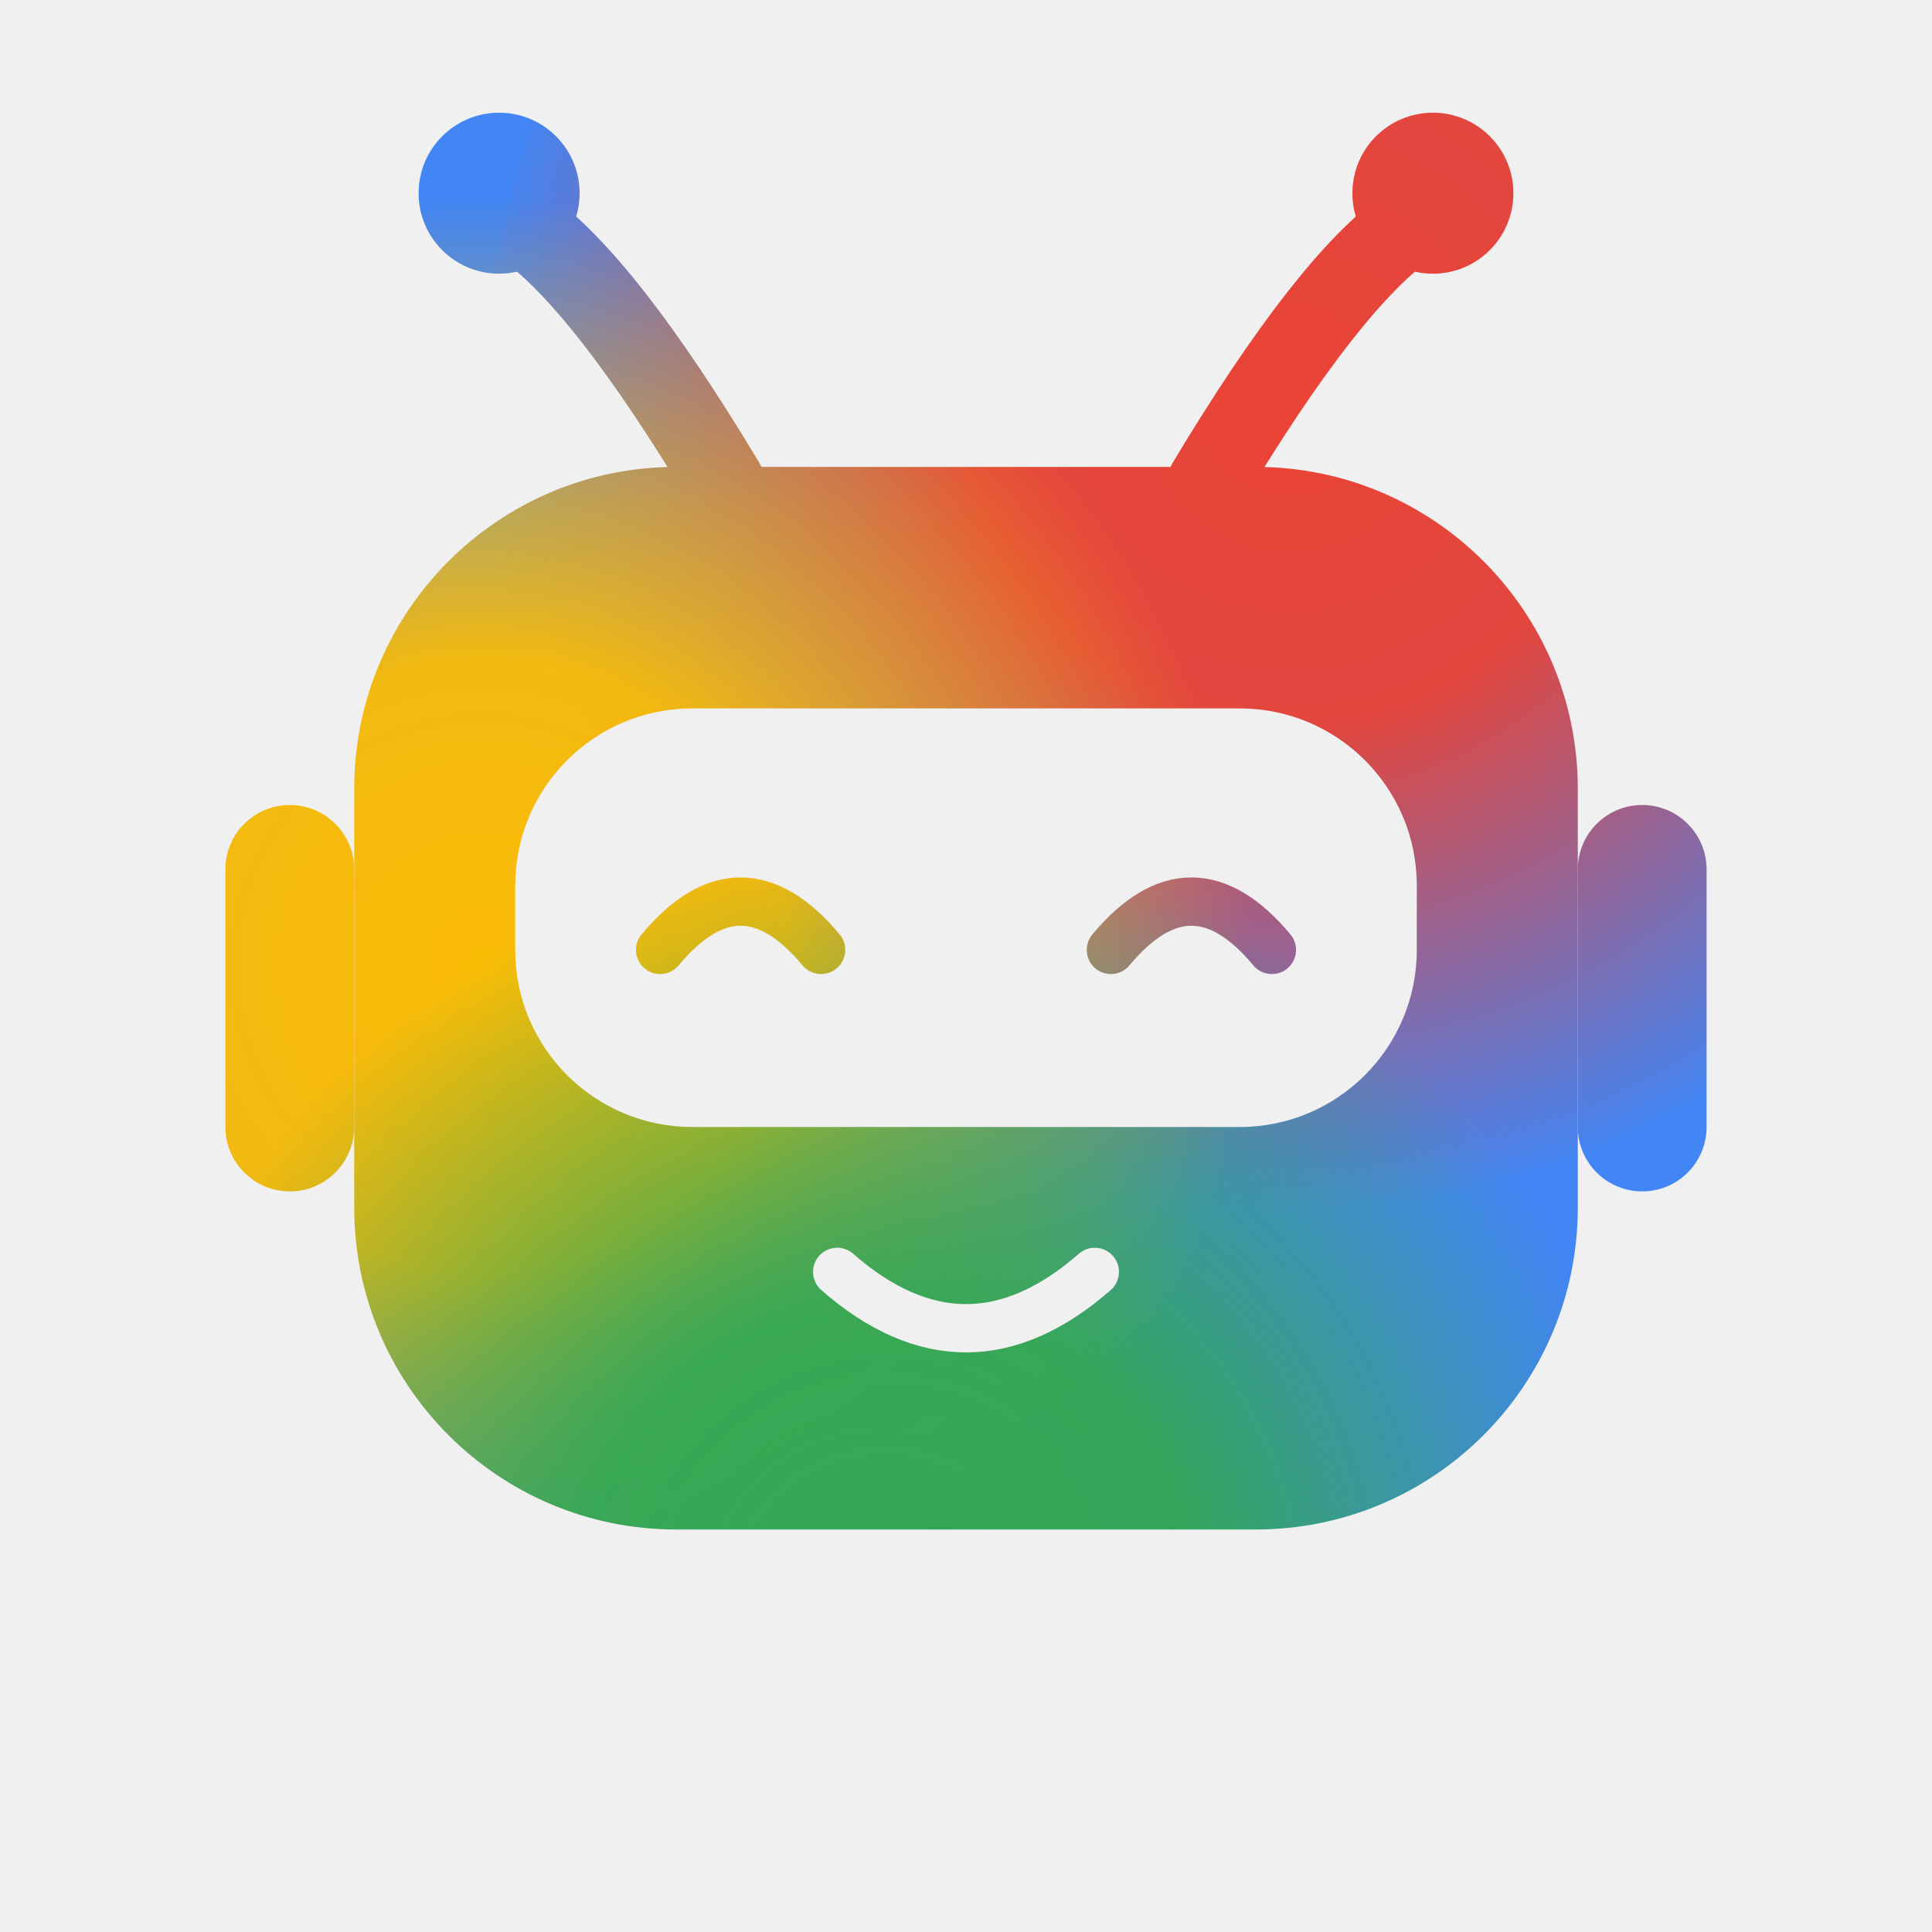
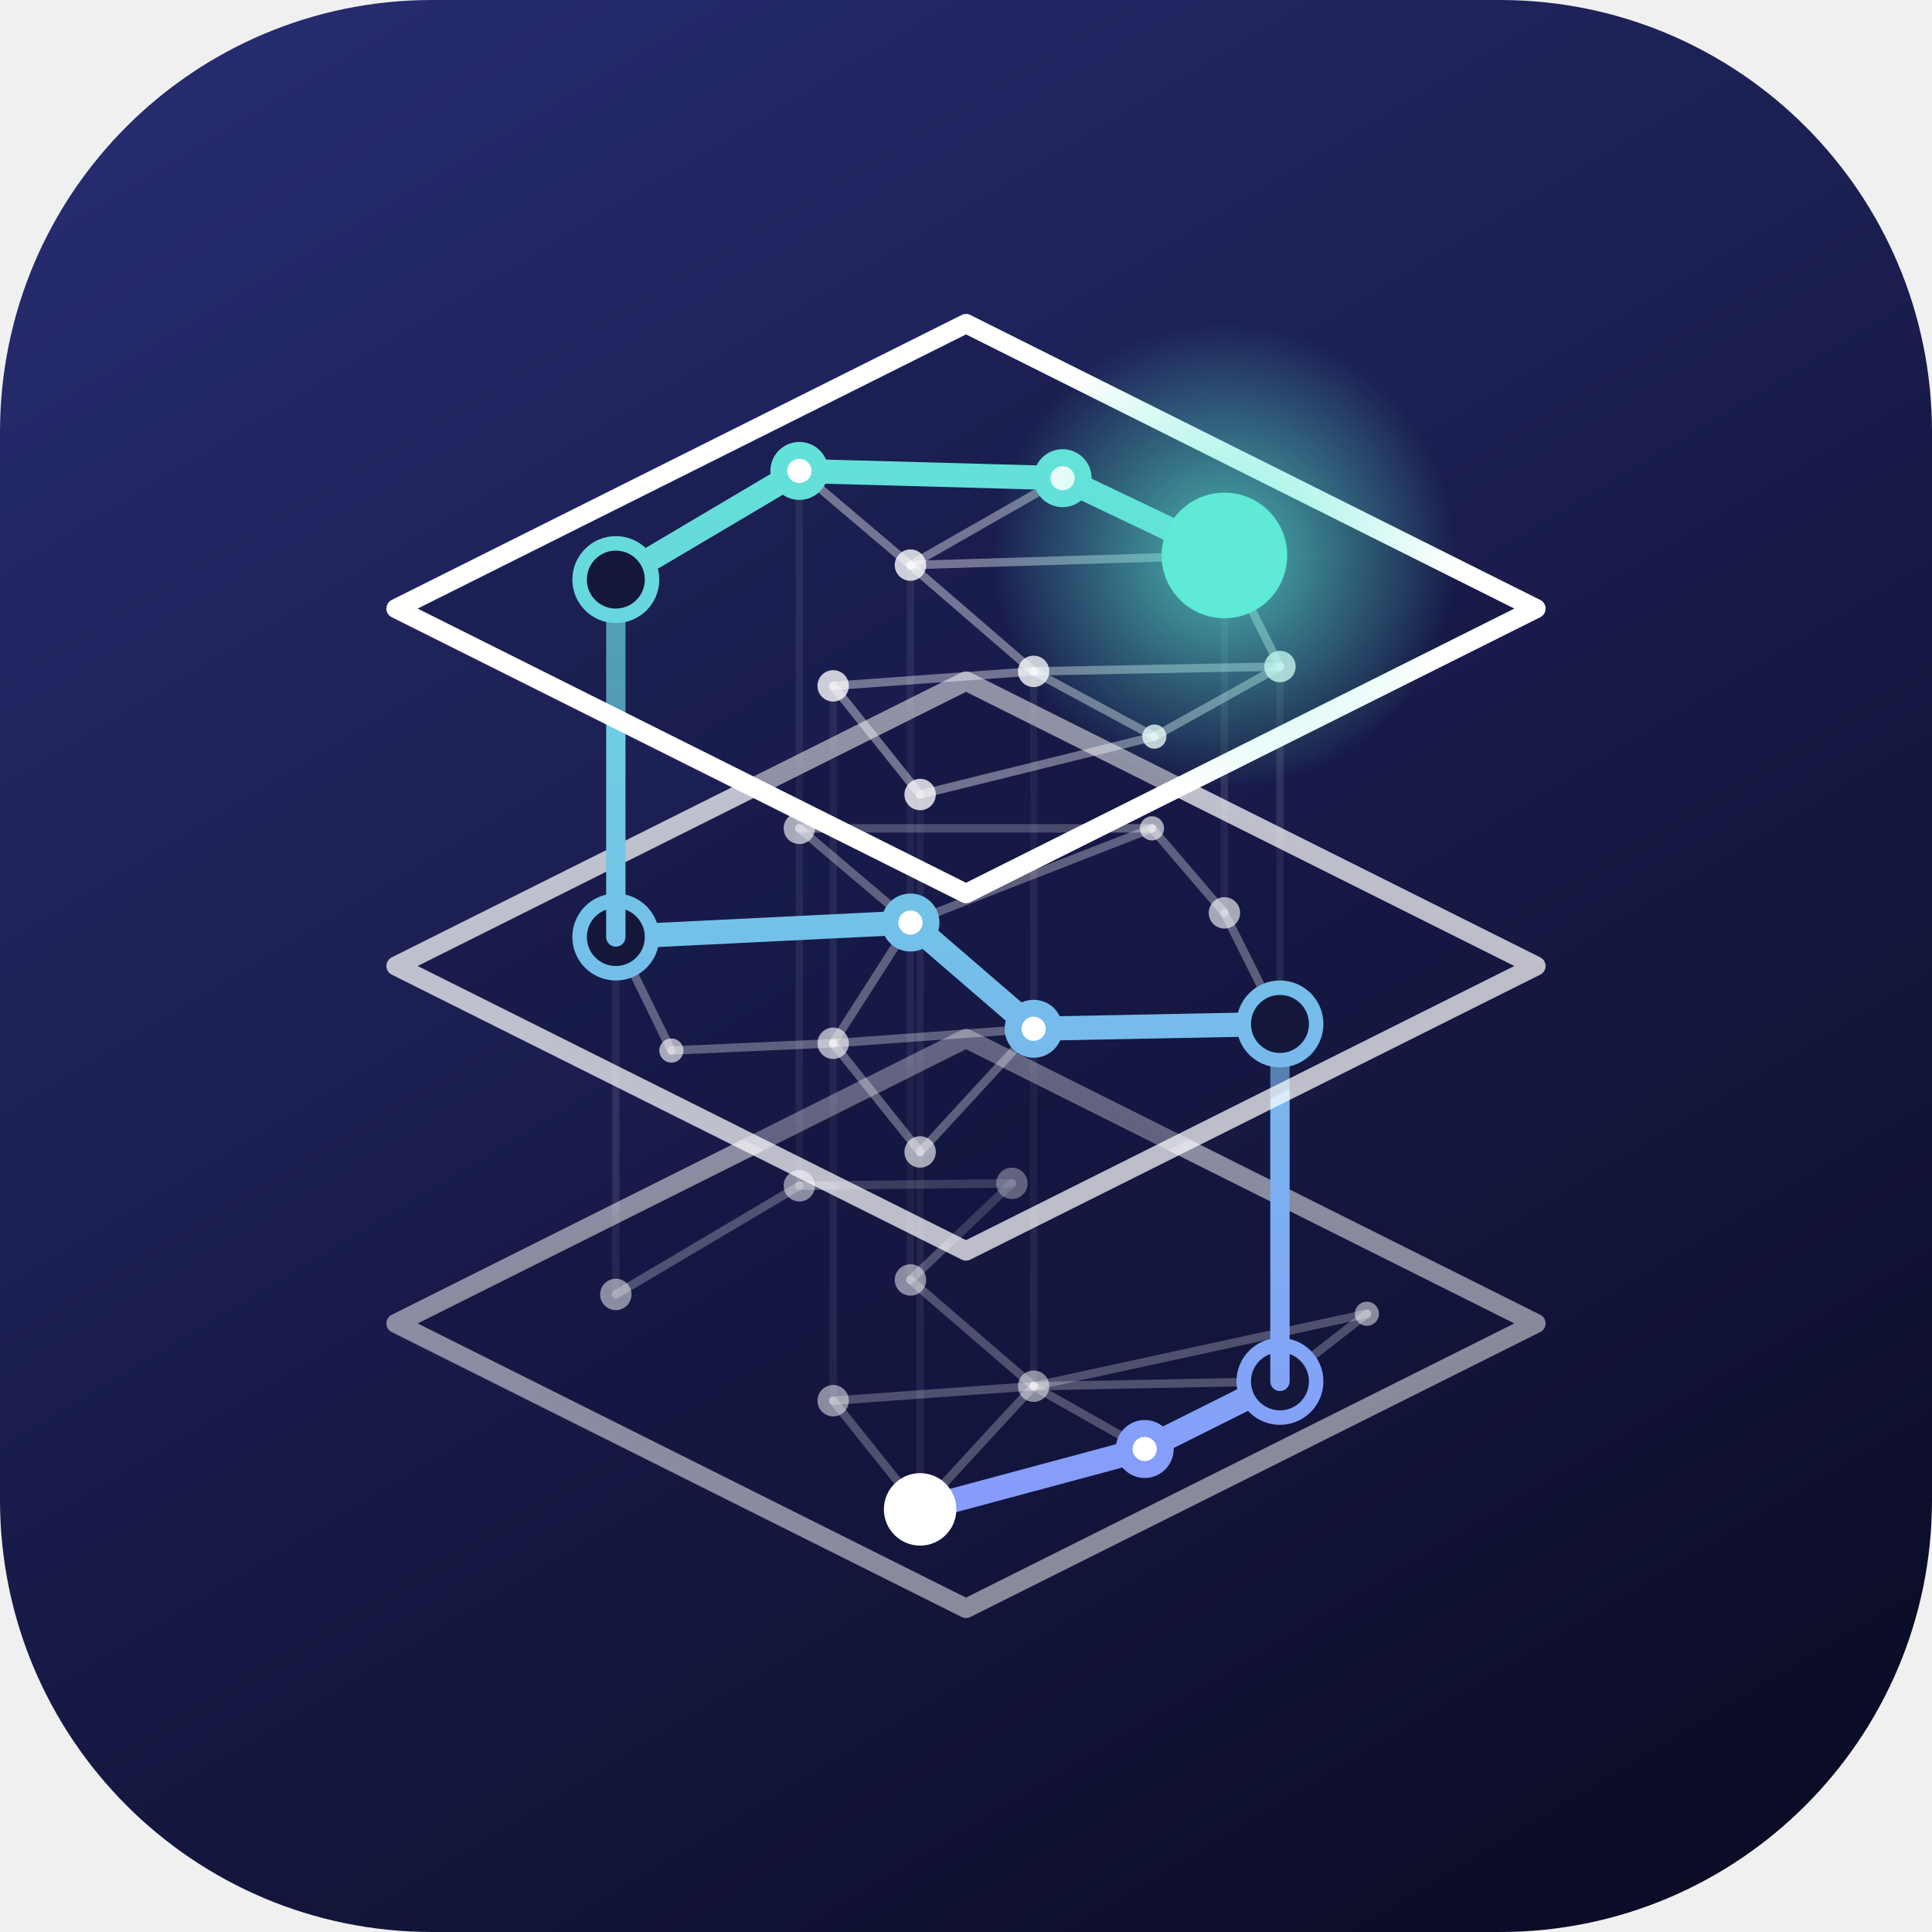
- <svg xmlns="http://www.w3.org/2000/svg" viewBox="0 0 240 240" width="240" height="240">
+ <svg xmlns="http://www.w3.org/2000/svg" viewBox="0 0 1024 1024" width="1024" height="1024" role="img" aria-label="Engram">
  <defs>
-     <radialGradient id="redGlow" cx="50%" cy="50%" r="50%">
-       <stop offset="0%" stop-color="#EA4335" stop-opacity="1" />
-       <stop offset="40%" stop-color="#EA4335" stop-opacity="0.95" />
-       <stop offset="100%" stop-color="#EA4335" stop-opacity="0" />
+     <linearGradient id="bg" x1="0.2" y1="0" x2="0.8" y2="1">
+       <stop offset="0" stop-color="#262B6E" />
+       <stop offset="1" stop-color="#0B0C26" />
+     </linearGradient>
+     <linearGradient id="route" gradientUnits="userSpaceOnUse" x1="512" y1="800" x2="512" y2="260">
+       <stop offset="0" stop-color="#8B93FF" />
+       <stop offset="1" stop-color="#5EEAD4" />
+     </linearGradient>
+     <radialGradient id="glow" cx="0.5" cy="0.5" r="0.5">
+       <stop offset="0" stop-color="#5EEAD4" stop-opacity="0.75" />
+       <stop offset="1" stop-color="#5EEAD4" stop-opacity="0" />
    </radialGradient>
-     <radialGradient id="yellowGlow" cx="50%" cy="50%" r="50%">
-       <stop offset="0%" stop-color="#FBBC05" stop-opacity="1" />
-       <stop offset="40%" stop-color="#FBBC05" stop-opacity="0.95" />
-       <stop offset="100%" stop-color="#FBBC05" stop-opacity="0" />
-     </radialGradient>
-     <radialGradient id="greenGlow" cx="50%" cy="50%" r="50%">
-       <stop offset="0%" stop-color="#34A853" stop-opacity="1" />
-       <stop offset="40%" stop-color="#34A853" stop-opacity="0.95" />
-       <stop offset="100%" stop-color="#34A853" stop-opacity="0" />
-     </radialGradient>
-     <mask id="robotMeshMask">
-       <rect width="240" height="240" fill="black" />
-       <path d="M 90 60 Q 75 35 65 28" stroke="white" stroke-width="10" stroke-linecap="round" />
-       <circle cx="62" cy="24" r="10" fill="white" />
-       <path d="M 150 60 Q 165 35 175 28" stroke="white" stroke-width="10" stroke-linecap="round" />
-       <circle cx="178" cy="24" r="10" fill="white" />
-       <rect x="28" y="100" width="16" height="48" rx="8" fill="white" />
-       <rect x="196" y="100" width="16" height="48" rx="8" fill="white" />
-       <rect x="44" y="58" width="152" height="132" rx="40" fill="white" />
-       <rect x="64" y="88" width="112" height="52" rx="22" fill="black" />
-       <path d="M 82 118 Q 92 106 102 118" stroke="white" stroke-width="6" stroke-linecap="round" fill="none" />
-       <path d="M 138 118 Q 148 106 158 118" stroke="white" stroke-width="6" stroke-linecap="round" fill="none" />
-       <path d="M 104 158 Q 120 172 136 158" stroke="black" stroke-width="6" stroke-linecap="round" fill="none" />
-     </mask>
  </defs>
-   <g mask="url(#robotMeshMask)">
-     <rect width="240" height="240" fill="#4285F4" />
-     <circle cx="160" cy="50" r="100" fill="url(#redGlow)" />
-     <circle cx="60" cy="120" r="95" fill="url(#yellowGlow)" />
-     <circle cx="110" cy="200" r="95" fill="url(#greenGlow)" />
+   <rect width="1024" height="1024" rx="229" fill="url(#bg)" />
+   <g transform="translate(512 512) scale(1.28) translate(-512 -528)">
+     <line x1="457" y1="708" x2="457" y2="560" stroke="#FFFFFF" stroke-opacity=".10" stroke-width="3" />
+     <line x1="642" y1="700" x2="642" y2="552" stroke="#FFFFFF" stroke-opacity=".10" stroke-width="3" />
+     <line x1="443" y1="619" x2="443" y2="471" stroke="#FFFFFF" stroke-opacity=".10" stroke-width="3" />
+     <line x1="493" y1="753" x2="493" y2="605" stroke="#FFFFFF" stroke-opacity=".10" stroke-width="3" />
+     <line x1="367" y1="664" x2="367" y2="516" stroke="#FFFFFF" stroke-opacity=".10" stroke-width="3" />
+     <line x1="540" y1="702" x2="540" y2="554" stroke="#FFFFFF" stroke-opacity=".10" stroke-width="3" />
+     <line x1="489" y1="658" x2="489" y2="510" stroke="#FFFFFF" stroke-opacity=".10" stroke-width="3" />
+     <line x1="457" y1="560" x2="457" y2="412" stroke="#FFFFFF" stroke-opacity=".10" stroke-width="3" />
+     <line x1="642" y1="552" x2="642" y2="404" stroke="#FFFFFF" stroke-opacity=".10" stroke-width="3" />
+     <line x1="619" y1="506" x2="619" y2="358" stroke="#FFFFFF" stroke-opacity=".10" stroke-width="3" />
+     <line x1="443" y1="471" x2="443" y2="323" stroke="#FFFFFF" stroke-opacity=".10" stroke-width="3" />
+     <line x1="493" y1="605" x2="493" y2="457" stroke="#FFFFFF" stroke-opacity=".10" stroke-width="3" />
+     <line x1="367" y1="516" x2="367" y2="368" stroke="#FFFFFF" stroke-opacity=".10" stroke-width="3" />
+     <line x1="540" y1="554" x2="540" y2="406" stroke="#FFFFFF" stroke-opacity=".10" stroke-width="3" />
+     <line x1="489" y1="510" x2="489" y2="362" stroke="#FFFFFF" stroke-opacity=".10" stroke-width="3" />
+     <polygon points="512,794 748,676 512,558 276,676" fill="#12163F" fill-opacity="0.34" stroke="#FFFFFF" stroke-opacity="0.5" stroke-width="8" stroke-linejoin="round" />
+     <g stroke="#FFFFFF" stroke-opacity="0.25" stroke-width="3.5" stroke-linecap="round">
+       <line x1="457" y1="708" x2="493" y2="753" />
+       <line x1="457" y1="708" x2="540" y2="702" />
+       <line x1="642" y1="700" x2="540" y2="702" />
+       <line x1="642" y1="700" x2="678" y2="672" />
+       <line x1="443" y1="619" x2="367" y2="664" />
+       <line x1="443" y1="619" x2="531" y2="618" />
+       <line x1="493" y1="753" x2="540" y2="702" />
+       <line x1="540" y1="702" x2="489" y2="658" />
+       <line x1="540" y1="702" x2="678" y2="672" />
+       <line x1="540" y1="702" x2="586" y2="728" />
+       <line x1="489" y1="658" x2="531" y2="618" />
+     </g>
+     <circle cx="457" cy="708" r="6.5" fill="#FFFFFF" fill-opacity="0.5" />
+     <circle cx="443" cy="619" r="6.5" fill="#FFFFFF" fill-opacity="0.5" />
+     <circle cx="367" cy="664" r="6.5" fill="#FFFFFF" fill-opacity="0.5" />
+     <circle cx="540" cy="702" r="6.5" fill="#FFFFFF" fill-opacity="0.5" />
+     <circle cx="489" cy="658" r="6.5" fill="#FFFFFF" fill-opacity="0.5" />
+     <circle cx="531" cy="618" r="6.5" fill="#FFFFFF" fill-opacity="0.5" />
+     <circle cx="678" cy="672" r="5" fill="#FFFFFF" fill-opacity="0.5" />
+     <path d="M493 753 L586 728 L642 700" fill="none" stroke="url(#route)" stroke-width="10" stroke-linecap="round" stroke-linejoin="round" />
+     <circle cx="493" cy="753" r="12" fill="url(#route)" />
+     <circle cx="493" cy="753" r="5" fill="#FFFFFF" />
+     <circle cx="586" cy="728" r="12" fill="url(#route)" />
+     <circle cx="586" cy="728" r="5" fill="#FFFFFF" />
+     <circle cx="642" cy="700" r="15" fill="#14173A" stroke="url(#route)" stroke-width="6" />
+     <circle cx="493" cy="753" r="15" fill="#FFFFFF" />
+     <line x1="642" y1="700" x2="642" y2="552" stroke="url(#route)" stroke-width="8" stroke-linecap="round" />
+     <polygon points="512,646 748,528 512,410 276,528" fill="#12163F" fill-opacity="0.34" stroke="#FFFFFF" stroke-opacity="0.72" stroke-width="8" stroke-linejoin="round" />
+     <g stroke="#FFFFFF" stroke-opacity="0.31" stroke-width="3.5" stroke-linecap="round">
+       <line x1="457" y1="560" x2="493" y2="605" />
+       <line x1="457" y1="560" x2="540" y2="554" />
+       <line x1="457" y1="560" x2="489" y2="510" />
+       <line x1="457" y1="560" x2="390" y2="563" />
+       <line x1="642" y1="552" x2="619" y2="506" />
+       <line x1="619" y1="506" x2="589" y2="471" />
+       <line x1="443" y1="471" x2="489" y2="510" />
+       <line x1="443" y1="471" x2="589" y2="471" />
+       <line x1="493" y1="605" x2="540" y2="554" />
+       <line x1="367" y1="516" x2="390" y2="563" />
+       <line x1="489" y1="510" x2="589" y2="471" />
+     </g>
+     <circle cx="457" cy="560" r="6.5" fill="#FFFFFF" fill-opacity="0.62" />
+     <circle cx="619" cy="506" r="6.5" fill="#FFFFFF" fill-opacity="0.62" />
+     <circle cx="443" cy="471" r="6.5" fill="#FFFFFF" fill-opacity="0.62" />
+     <circle cx="493" cy="605" r="6.5" fill="#FFFFFF" fill-opacity="0.62" />
+     <circle cx="390" cy="563" r="5" fill="#FFFFFF" fill-opacity="0.62" />
+     <circle cx="589" cy="471" r="5" fill="#FFFFFF" fill-opacity="0.62" />
+     <path d="M642 552 L540 554 L489 510 L367 516" fill="none" stroke="url(#route)" stroke-width="10" stroke-linecap="round" stroke-linejoin="round" />
+     <circle cx="642" cy="552" r="12" fill="url(#route)" />
+     <circle cx="642" cy="552" r="5" fill="#FFFFFF" />
+     <circle cx="540" cy="554" r="12" fill="url(#route)" />
+     <circle cx="540" cy="554" r="5" fill="#FFFFFF" />
+     <circle cx="489" cy="510" r="12" fill="url(#route)" />
+     <circle cx="489" cy="510" r="5" fill="#FFFFFF" />
+     <circle cx="367" cy="516" r="12" fill="url(#route)" />
+     <circle cx="367" cy="516" r="5" fill="#FFFFFF" />
+     <circle cx="642" cy="552" r="15" fill="#14173A" stroke="url(#route)" stroke-width="6" />
+     <circle cx="367" cy="516" r="15" fill="#14173A" stroke="url(#route)" stroke-width="6" />
+     <line x1="367" y1="516" x2="367" y2="368" stroke="url(#route)" stroke-width="8" stroke-linecap="round" />
+     <polygon points="512,498 748,380 512,262 276,380" fill="#12163F" fill-opacity="0.28" stroke="#FFFFFF" stroke-opacity="1.0" stroke-width="8" stroke-linejoin="round" />
+     <g stroke="#FFFFFF" stroke-opacity="0.39" stroke-width="3.5" stroke-linecap="round">
+       <line x1="457" y1="412" x2="493" y2="457" />
+       <line x1="457" y1="412" x2="540" y2="406" />
+       <line x1="642" y1="404" x2="619" y2="358" />
+       <line x1="642" y1="404" x2="540" y2="406" />
+       <line x1="642" y1="404" x2="590" y2="433" />
+       <line x1="619" y1="358" x2="489" y2="362" />
+       <line x1="443" y1="323" x2="489" y2="362" />
+       <line x1="493" y1="457" x2="590" y2="433" />
+       <line x1="540" y1="406" x2="489" y2="362" />
+       <line x1="540" y1="406" x2="590" y2="433" />
+       <line x1="489" y1="362" x2="552" y2="326" />
+     </g>
+     <circle cx="457" cy="412" r="6.5" fill="#FFFFFF" fill-opacity="0.78" />
+     <circle cx="642" cy="404" r="6.5" fill="#FFFFFF" fill-opacity="0.78" />
+     <circle cx="493" cy="457" r="6.5" fill="#FFFFFF" fill-opacity="0.78" />
+     <circle cx="540" cy="406" r="6.5" fill="#FFFFFF" fill-opacity="0.78" />
+     <circle cx="489" cy="362" r="6.5" fill="#FFFFFF" fill-opacity="0.78" />
+     <circle cx="590" cy="433" r="5" fill="#FFFFFF" fill-opacity="0.78" />
+     <path d="M367 368 L443 323 L552 326 L619 358" fill="none" stroke="url(#route)" stroke-width="10" stroke-linecap="round" stroke-linejoin="round" />
+     <circle cx="443" cy="323" r="12" fill="url(#route)" />
+     <circle cx="443" cy="323" r="5" fill="#FFFFFF" />
+     <circle cx="552" cy="326" r="12" fill="url(#route)" />
+     <circle cx="552" cy="326" r="5" fill="#FFFFFF" />
+     <circle cx="367" cy="368" r="15" fill="#14173A" stroke="url(#route)" stroke-width="6" />
+     <circle cx="619" cy="358" r="96" fill="url(#glow)" />
+     <circle cx="619" cy="358" r="26" fill="#5EEAD4" />
  </g>
</svg>
